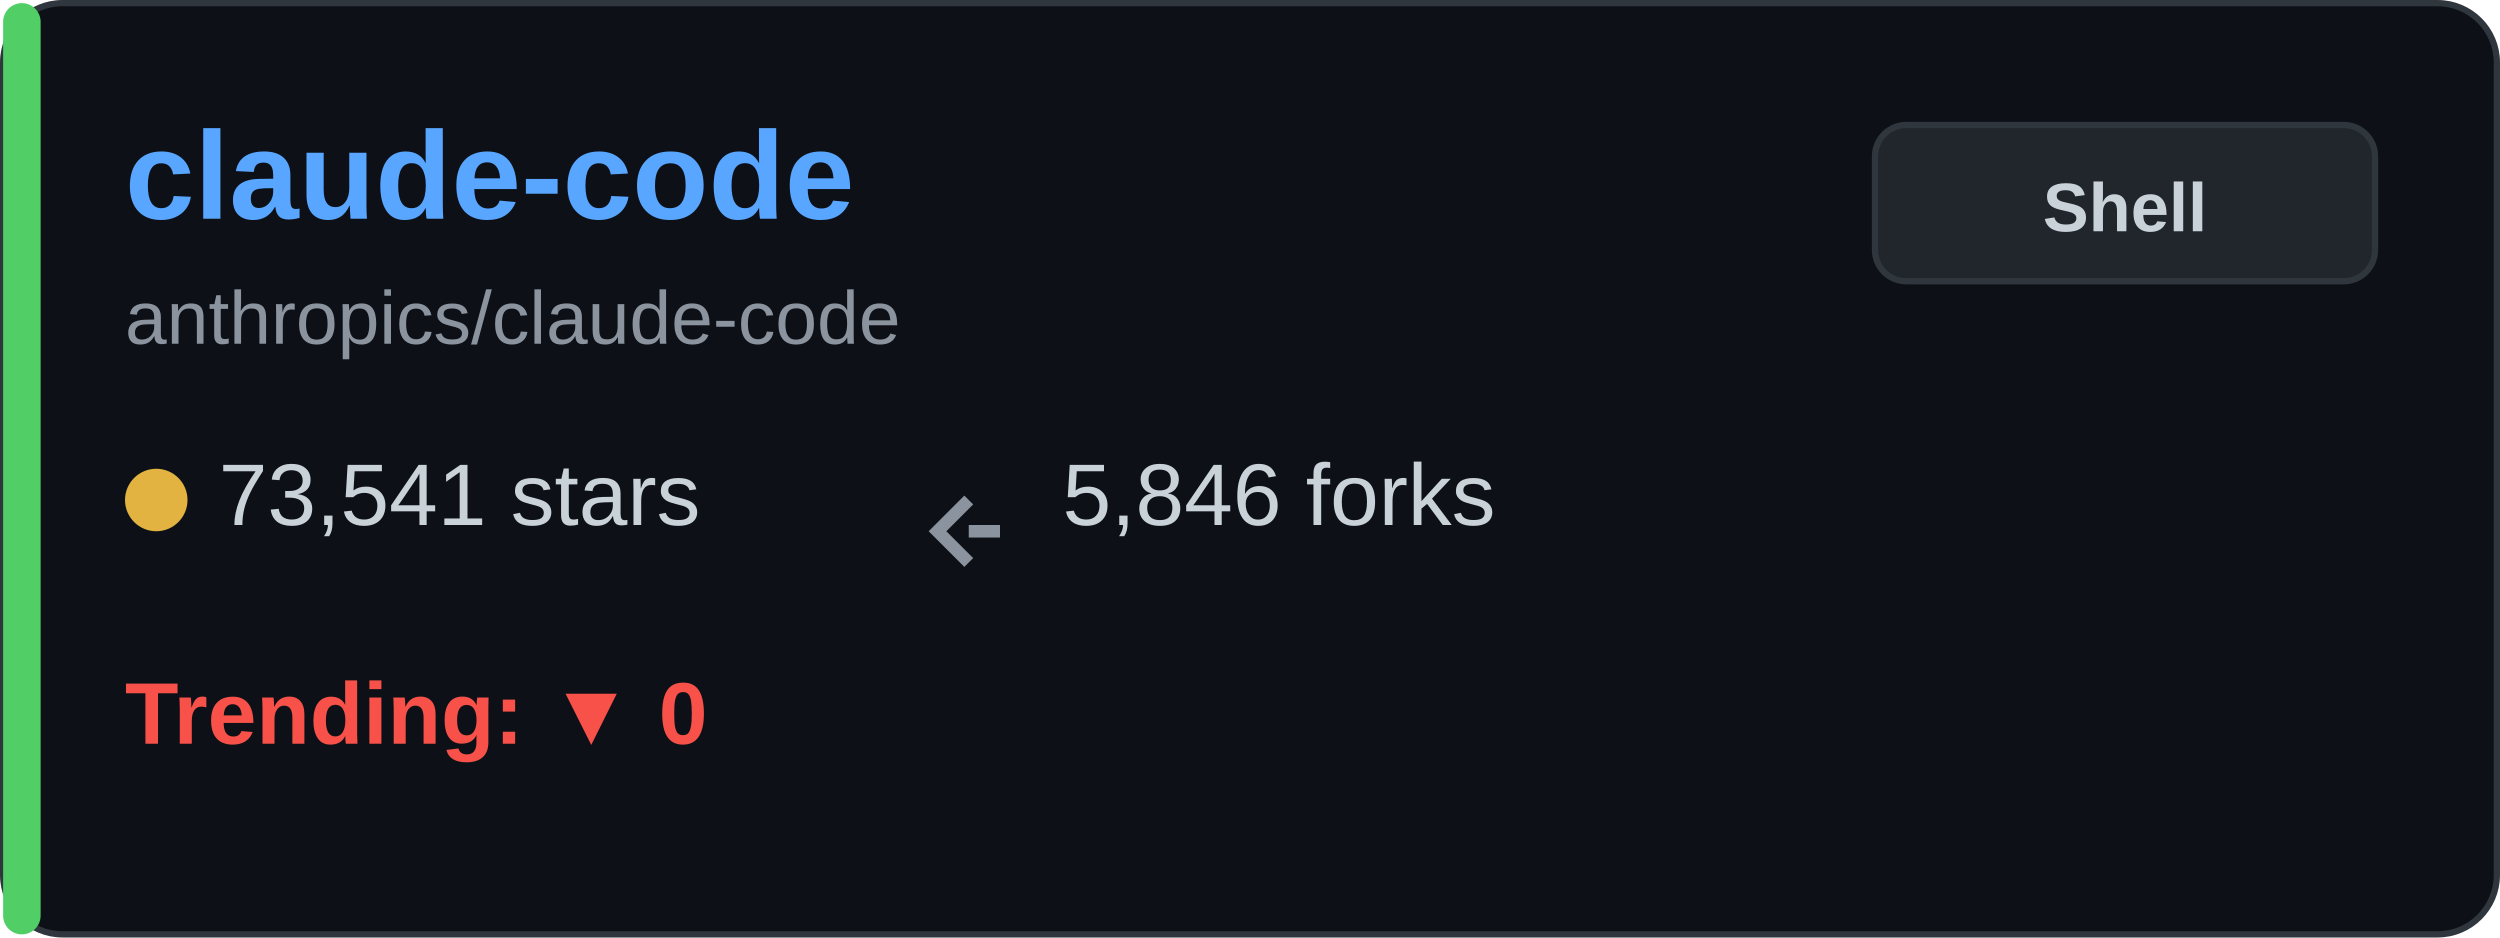
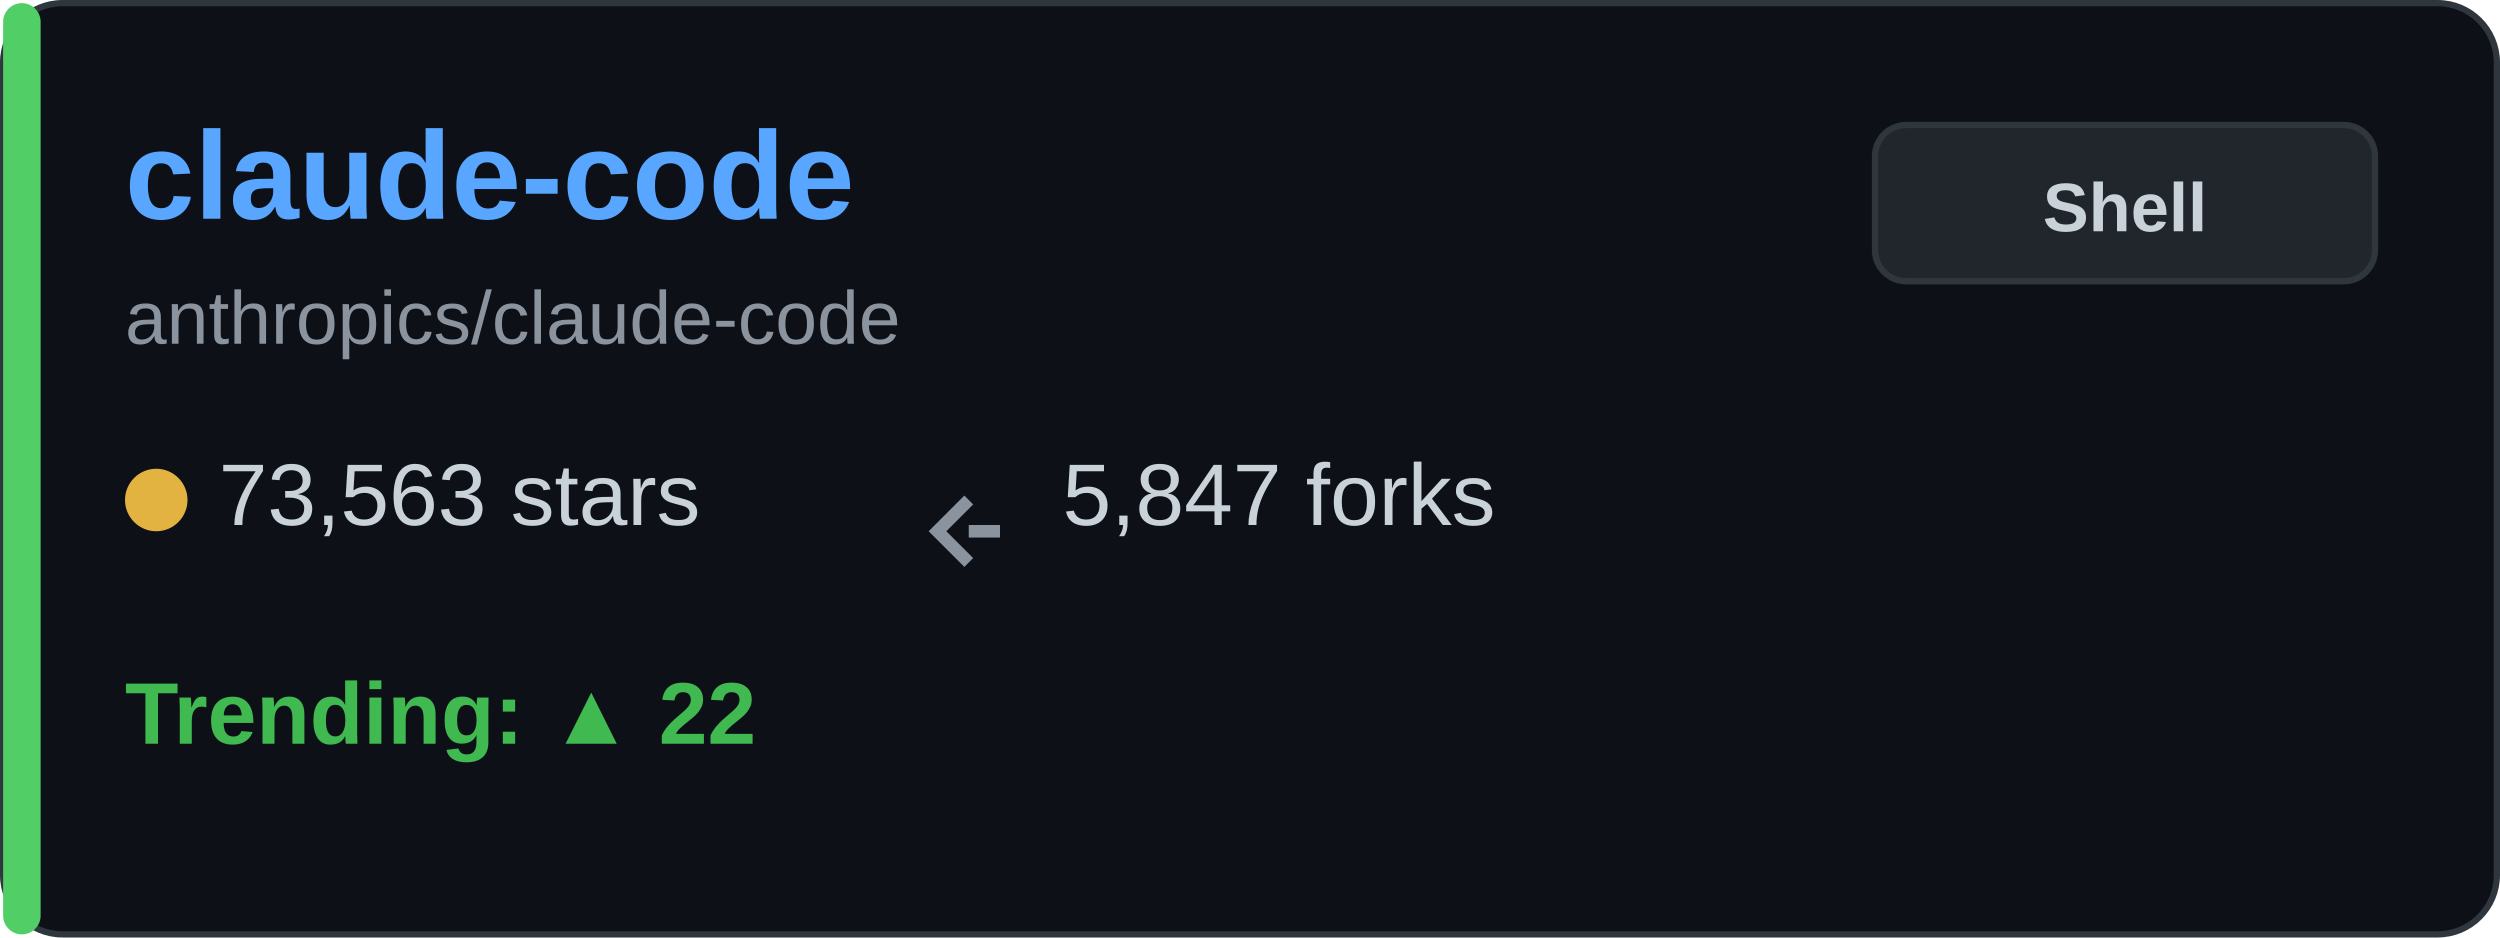
<svg xmlns="http://www.w3.org/2000/svg" width="400" height="150" viewBox="0 0 400 150" fill="none">
  <rect x="0.5" y="0.5" width="399" height="149" rx="9.5" fill="#0d1117" stroke="#30363d" />
  <rect x="0.5" y="0.5" width="6" height="149" rx="3" fill="#51cf66" />
  <text x="20" y="35" font-family="Arial, sans-serif" font-size="20" font-weight="bold" fill="#58a6ff">claude-code</text>
  <text x="20" y="55" font-family="Arial, sans-serif" font-size="12" fill="#8b949e">anthropics/claude-code</text>
  <g transform="translate(20, 80)">
    <circle cx="5" cy="0" r="5" fill="#e3b341" />
-     <text x="15" y="4" font-family="Arial, sans-serif" font-size="14" fill="#c9d1d9">73,541 stars</text>
+     <text x="15" y="4" font-family="Arial, sans-serif" font-size="14" fill="#c9d1d9">73,563 stars</text>
  </g>
  <g transform="translate(150, 80)">
    <path d="M5 0 L0 5 L5 10 M5 5 L10 5" stroke="#8b949e" stroke-width="2" fill="none" />
-     <text x="20" y="4" font-family="Arial, sans-serif" font-size="14" fill="#c9d1d9">5,846 forks</text>
+     <text x="20" y="4" font-family="Arial, sans-serif" font-size="14" fill="#c9d1d9">5,847 forks</text>
  </g>
  <g transform="translate(20, 115)">
-     <text x="0" y="4" font-family="Arial, sans-serif" font-size="14" font-weight="bold" fill="#f85149">Trending: ▼ 0</text>
+     <text x="0" y="4" font-family="Arial, sans-serif" font-size="14" font-weight="bold" fill="#3fb950">Trending: ▲ 22</text>
  </g>
  <rect x="300" y="20" width="80" height="25" rx="5" fill="#21262d" stroke="#30363d" />
  <text x="340" y="37" font-family="Arial, sans-serif" font-size="11" font-weight="bold" fill="#c9d1d9" text-anchor="middle">Shell</text>
</svg>
